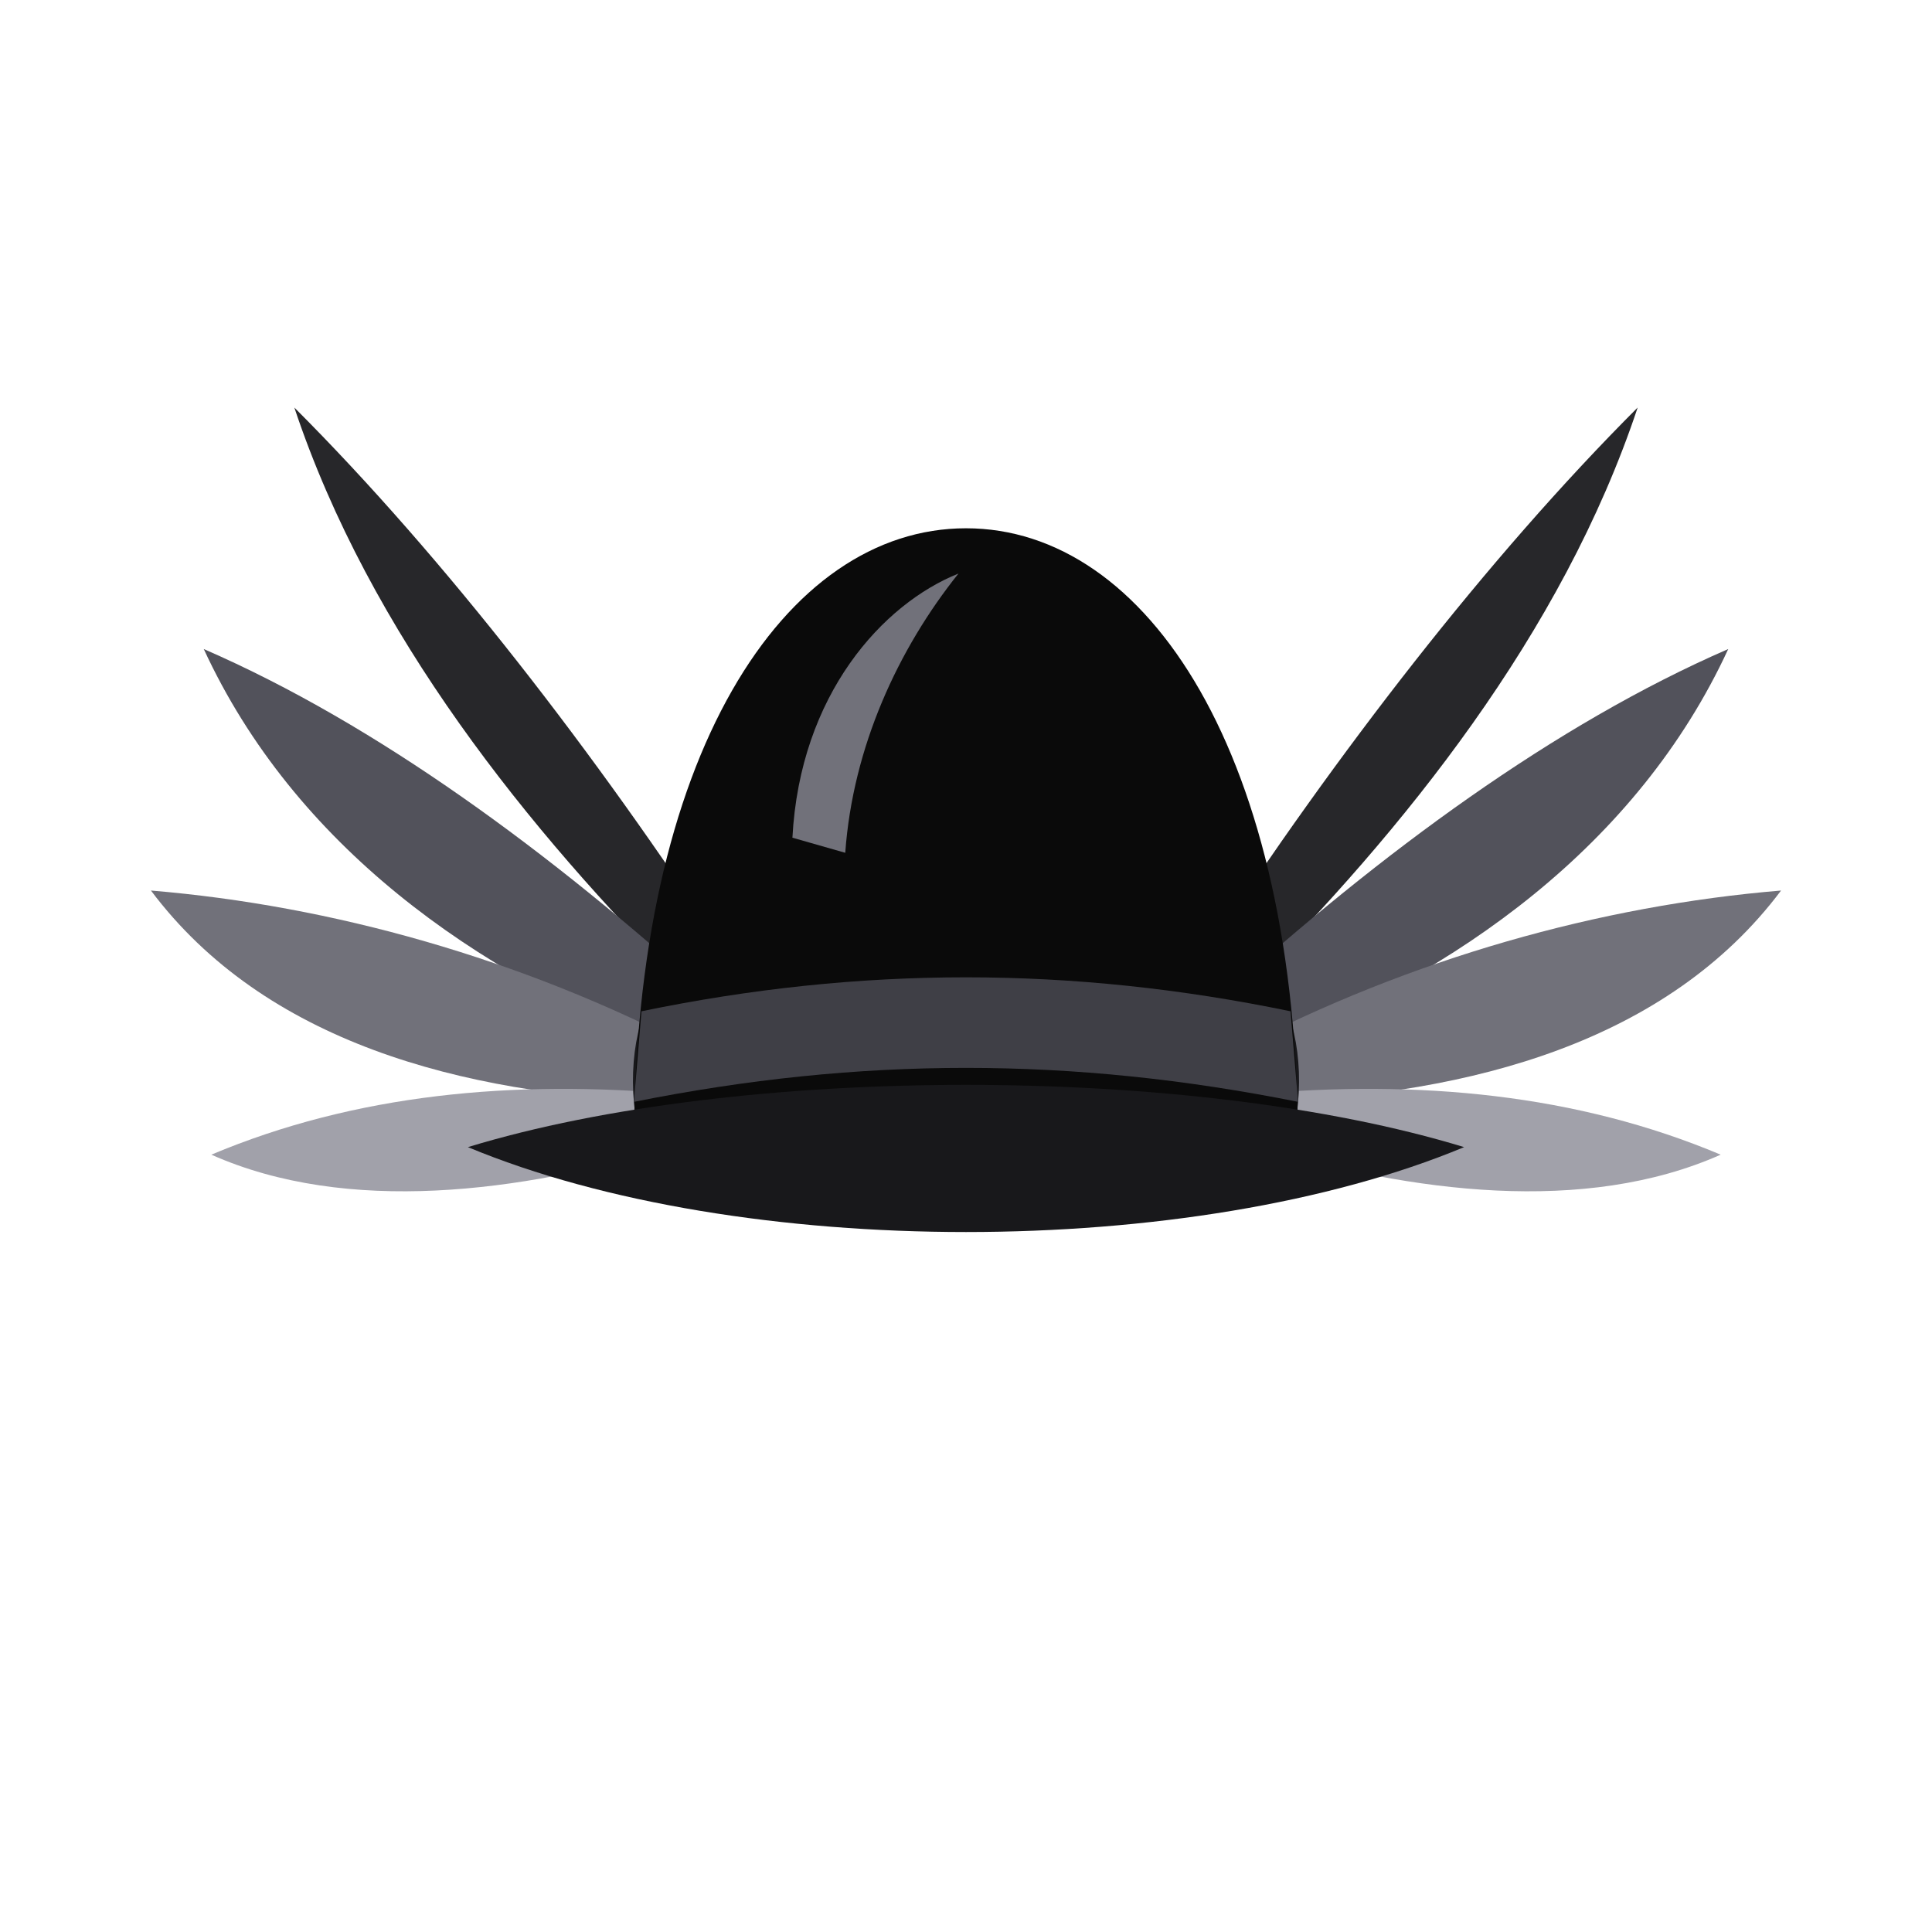
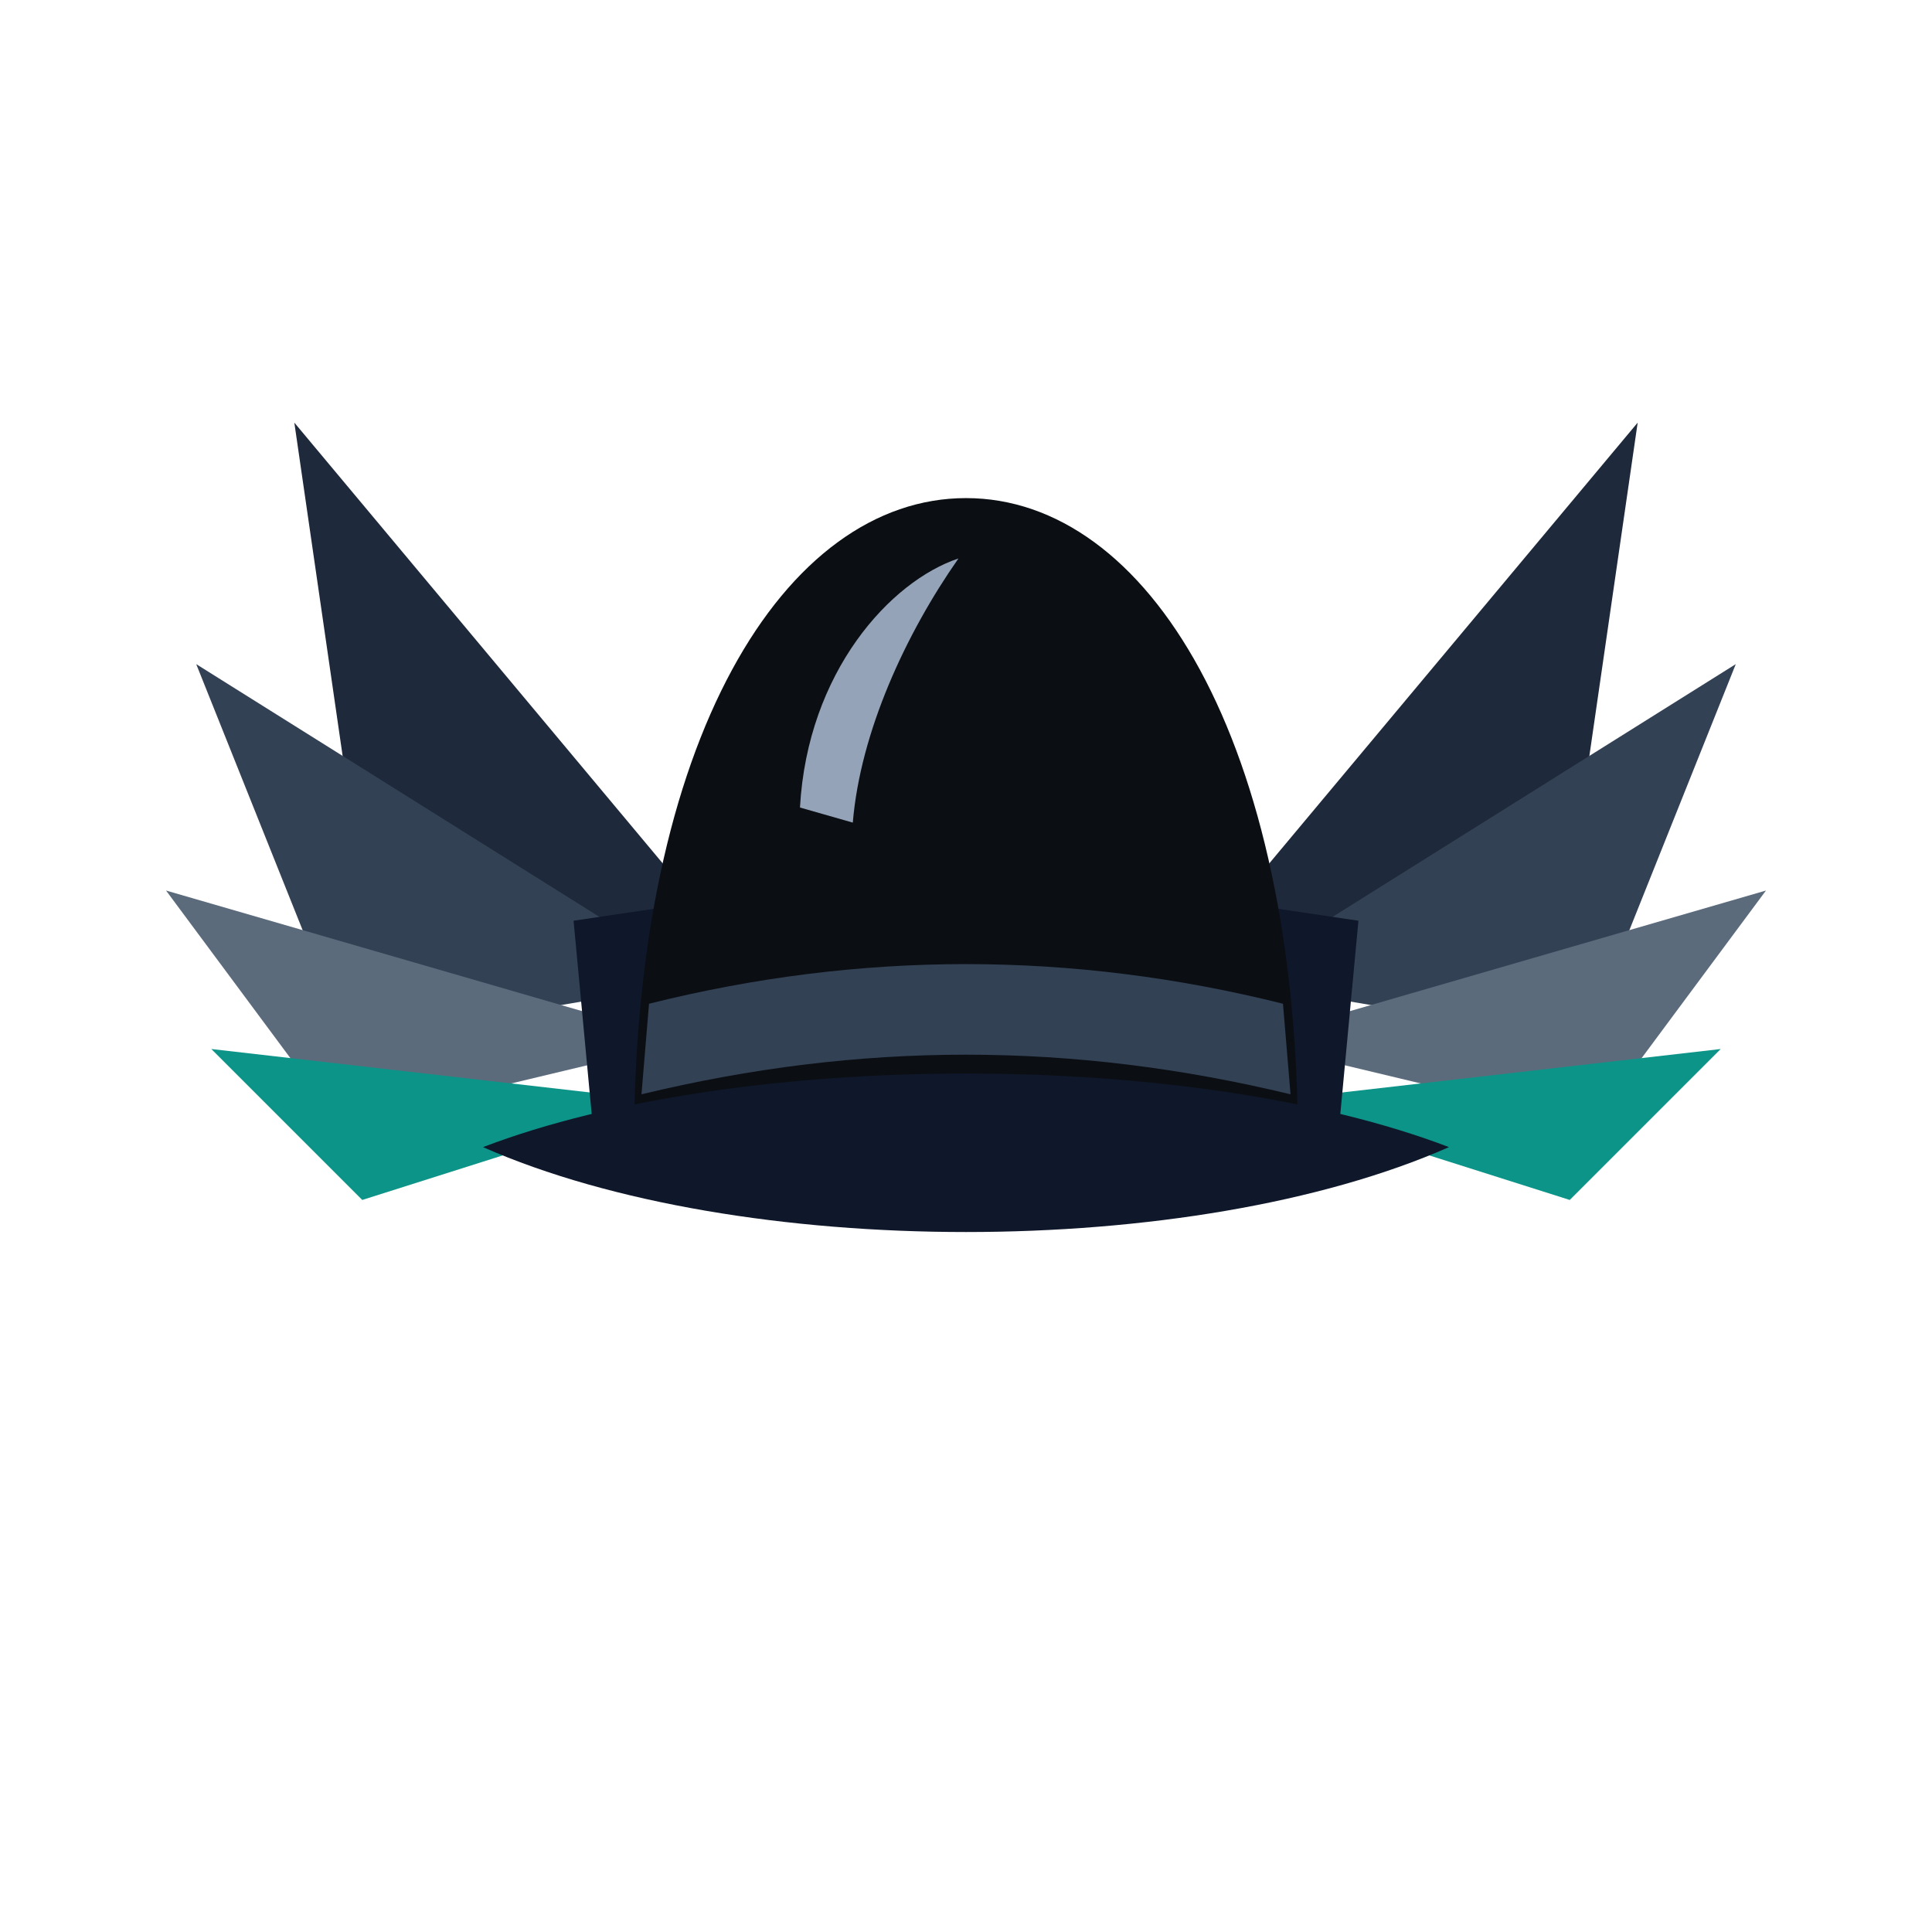
<svg xmlns="http://www.w3.org/2000/svg" viewBox="0 0 512 512" role="img" aria-label="Archer">
  <g>
-     <path d="M192 252 C158 200 118 148 78 108 C98 168 140 220 182 262 Z" fill="#27272a" />
-     <path d="M188 264 C146 226 100 192 54 172 C78 224 126 258 178 278 Z" fill="#52525b" />
-     <path d="M184 278 C138 254 88 240 40 236 C70 276 122 290 176 292 Z" fill="#71717a" />
-     <path d="M180 290 C136 286 94 290 56 306 C92 322 138 316 178 304 Z" fill="#a1a1aa" />
-     <path d="M200 244 C176 246 162 272 170 304 C178 284 190 268 206 260 Z" fill="#18181b" />
-     <path d="M320 252 C354 200 394 148 434 108 C414 168 372 220 330 262 Z" fill="#27272a" />
-     <path d="M324 264 C366 226 412 192 458 172 C434 224 386 258 334 278 Z" fill="#52525b" />
-     <path d="M328 278 C374 254 424 240 472 236 C442 276 390 290 336 292 Z" fill="#71717a" />
-     <path d="M332 290 C376 286 418 290 456 306 C420 322 374 316 334 304 Z" fill="#a1a1aa" />
-     <path d="M312 244 C336 246 350 272 342 304 C334 284 322 268 306 260 Z" fill="#18181b" />
-     <path d="M168 304 C168 200 208 140 256 140 C304 140 344 200 344 304 Z" fill="#0a0a0a" />
-     <path d="M210 222 C212 184 234 160 254 152 C238 172 226 198 224 226 Z" fill="#71717a" />
-     <path d="M170 268 C228 256 284 256 342 268 L344 292 C284 280 228 280 168 292 Z" fill="#3f3f46" />
-     <path d="M124 304 C196 282 316 282 388 304 C316 334 196 334 124 304 Z" fill="#18181b" />
+     <path d="M190 246 L78 112 L98 250 Z" fill="#1E293B" />
+     <path d="M186 260 L52 176 L92 276 Z" fill="#334155" />
+     <path d="M182 276 L44 236 L90 298 Z" fill="#5B6B7C" />
+     <path d="M178 292 L56 278 L96 318 Z" fill="#0D9488" />
+     <path d="M206 236 L152 244 L158 308 L210 264 Z" fill="#0F172A" />
+     <path d="M322 246 L434 112 L414 250 Z" fill="#1E293B" />
+     <path d="M326 260 L460 176 L420 276 Z" fill="#334155" />
+     <path d="M330 276 L468 236 L422 298 Z" fill="#5B6B7C" />
+     <path d="M334 292 L456 278 L416 318 Z" fill="#0D9488" />
+     <path d="M306 236 L360 244 L354 308 L302 264 Z" fill="#0F172A" />
+     <path d="M168 304 C168 196 208 132 256 132 C304 132 344 196 344 304 Z" fill="#0B0F14" />
+     <path d="M212 214 C214 178 236 154 254 148 C240 168 228 194 226 218 Z" fill="#94A3B8" />
+     <path d="M172 266 C228 252 284 252 340 266 L342 290 C284 276 228 276 170 290 Z" fill="#334155" />
+     <path d="M128 304 C196 278 316 278 384 304 C316 334 196 334 128 304 Z" fill="#0F172A" />
  </g>
</svg>
